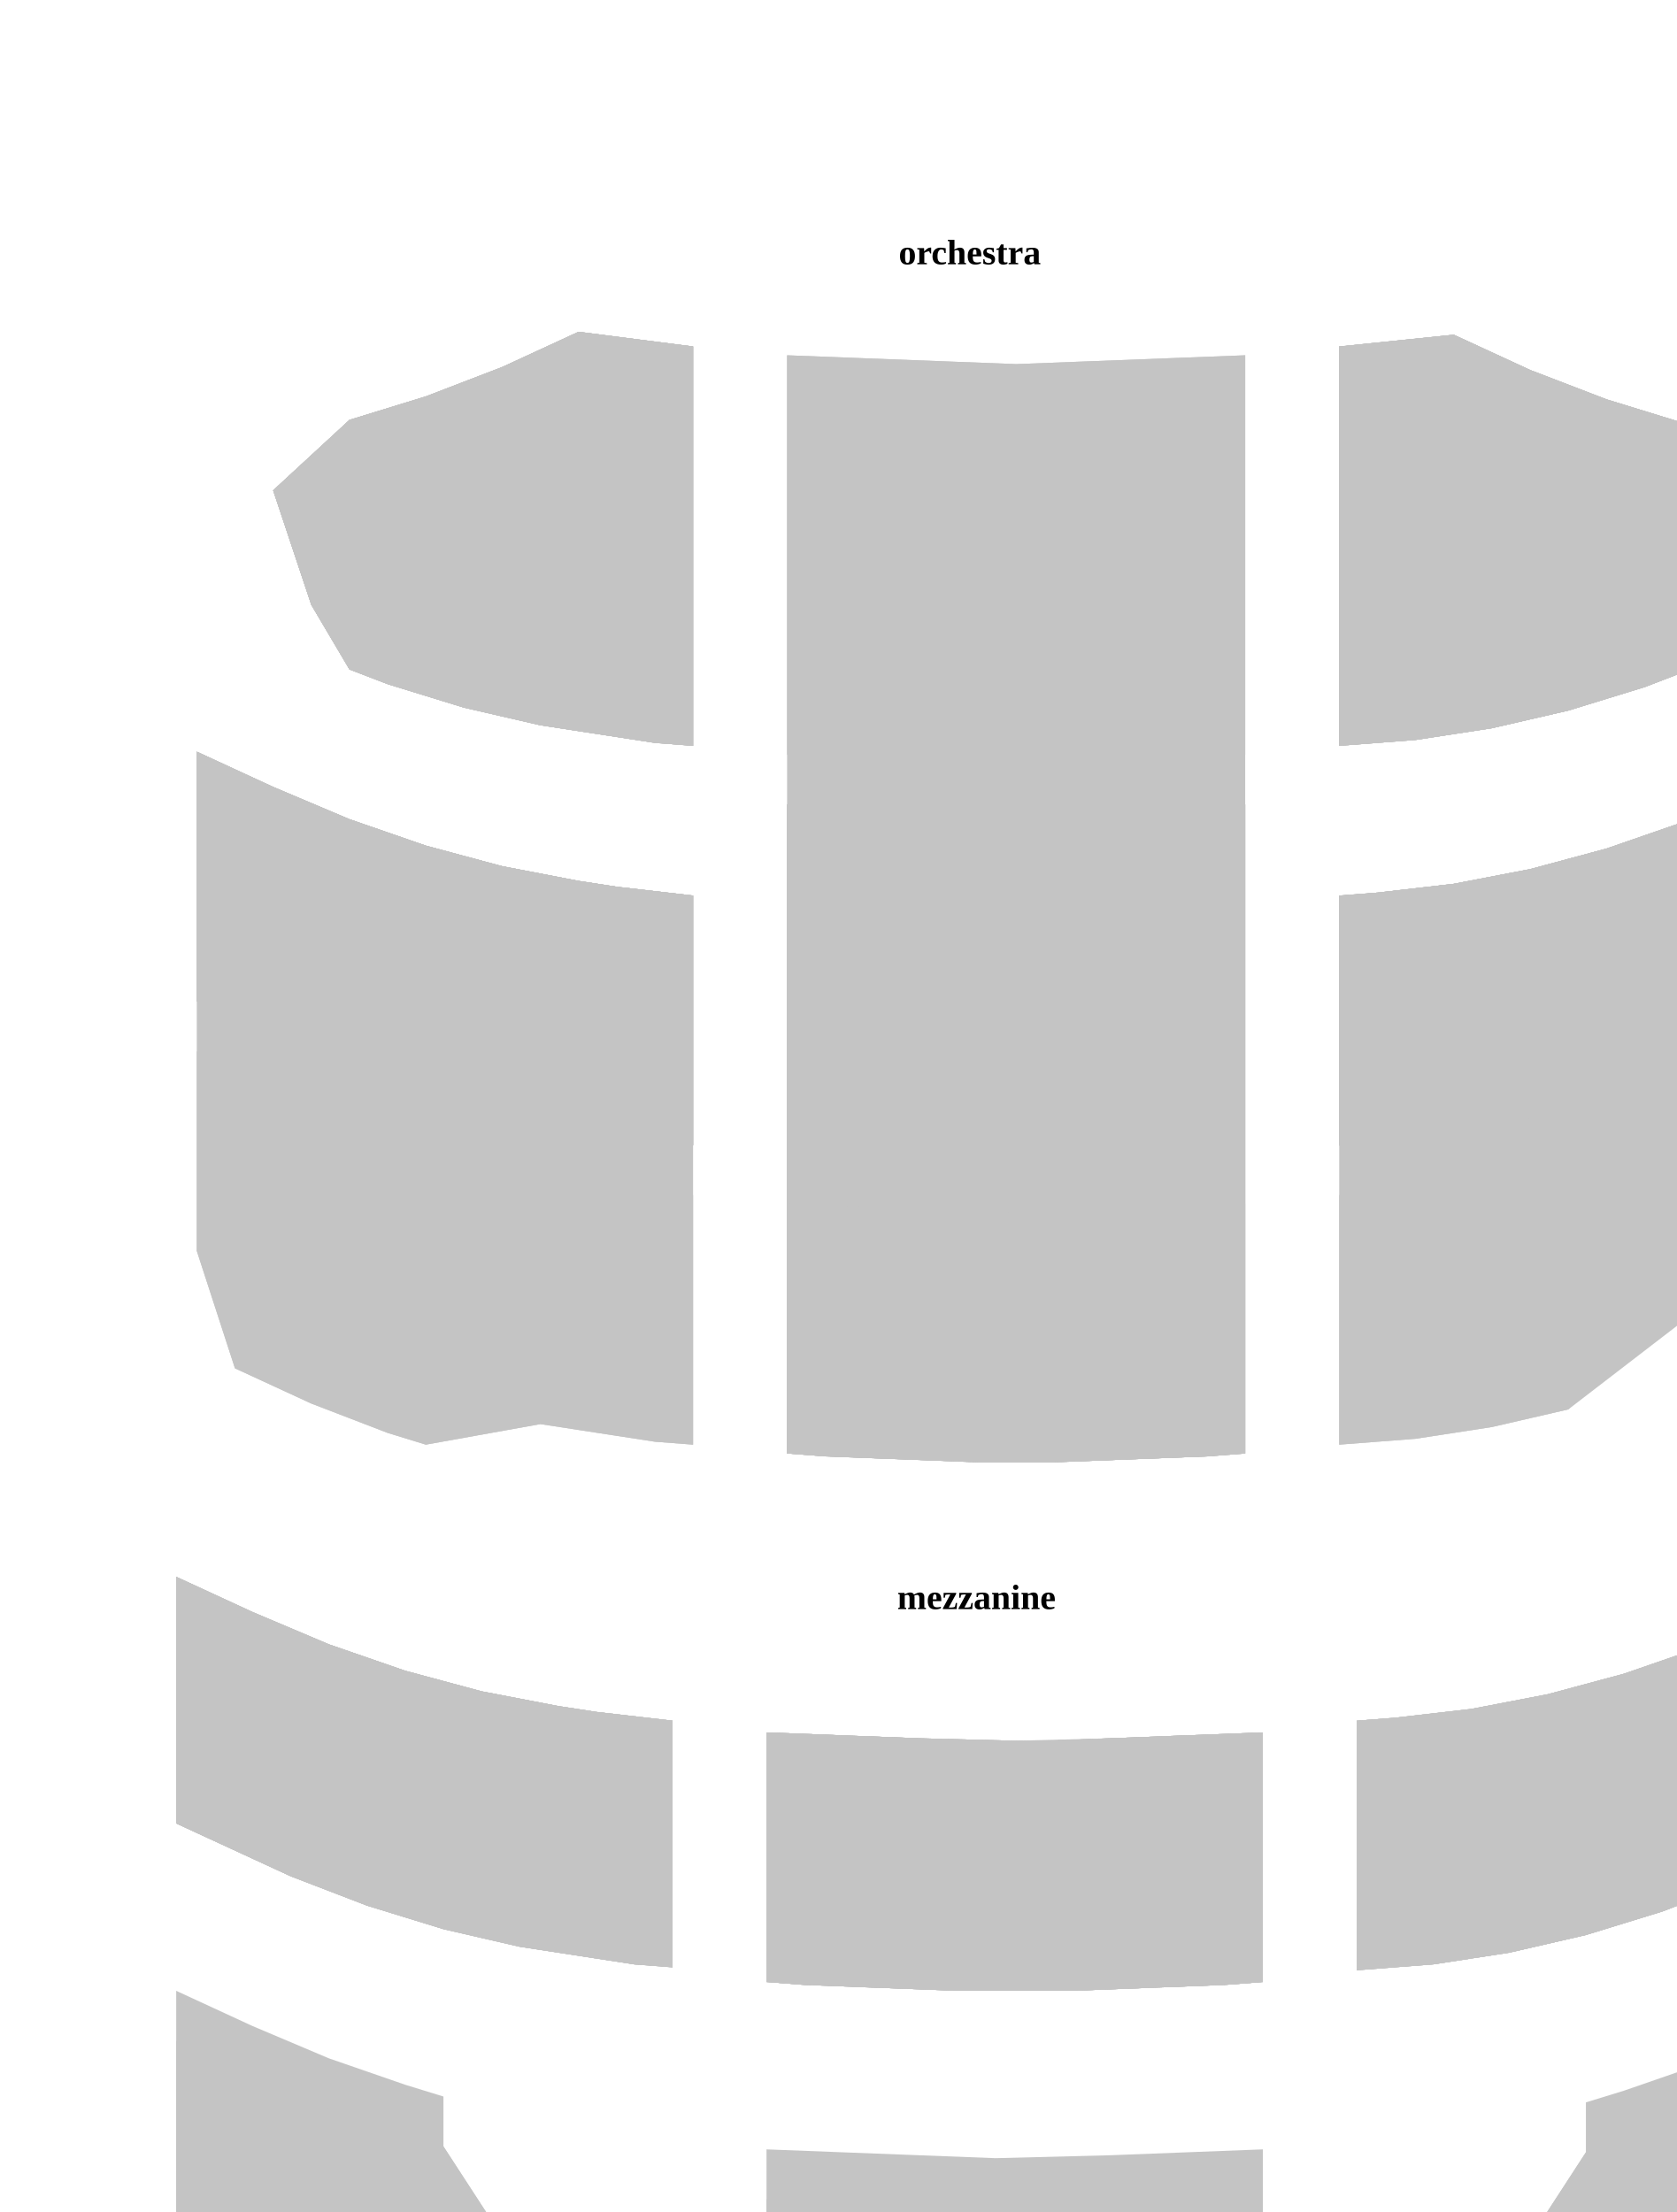
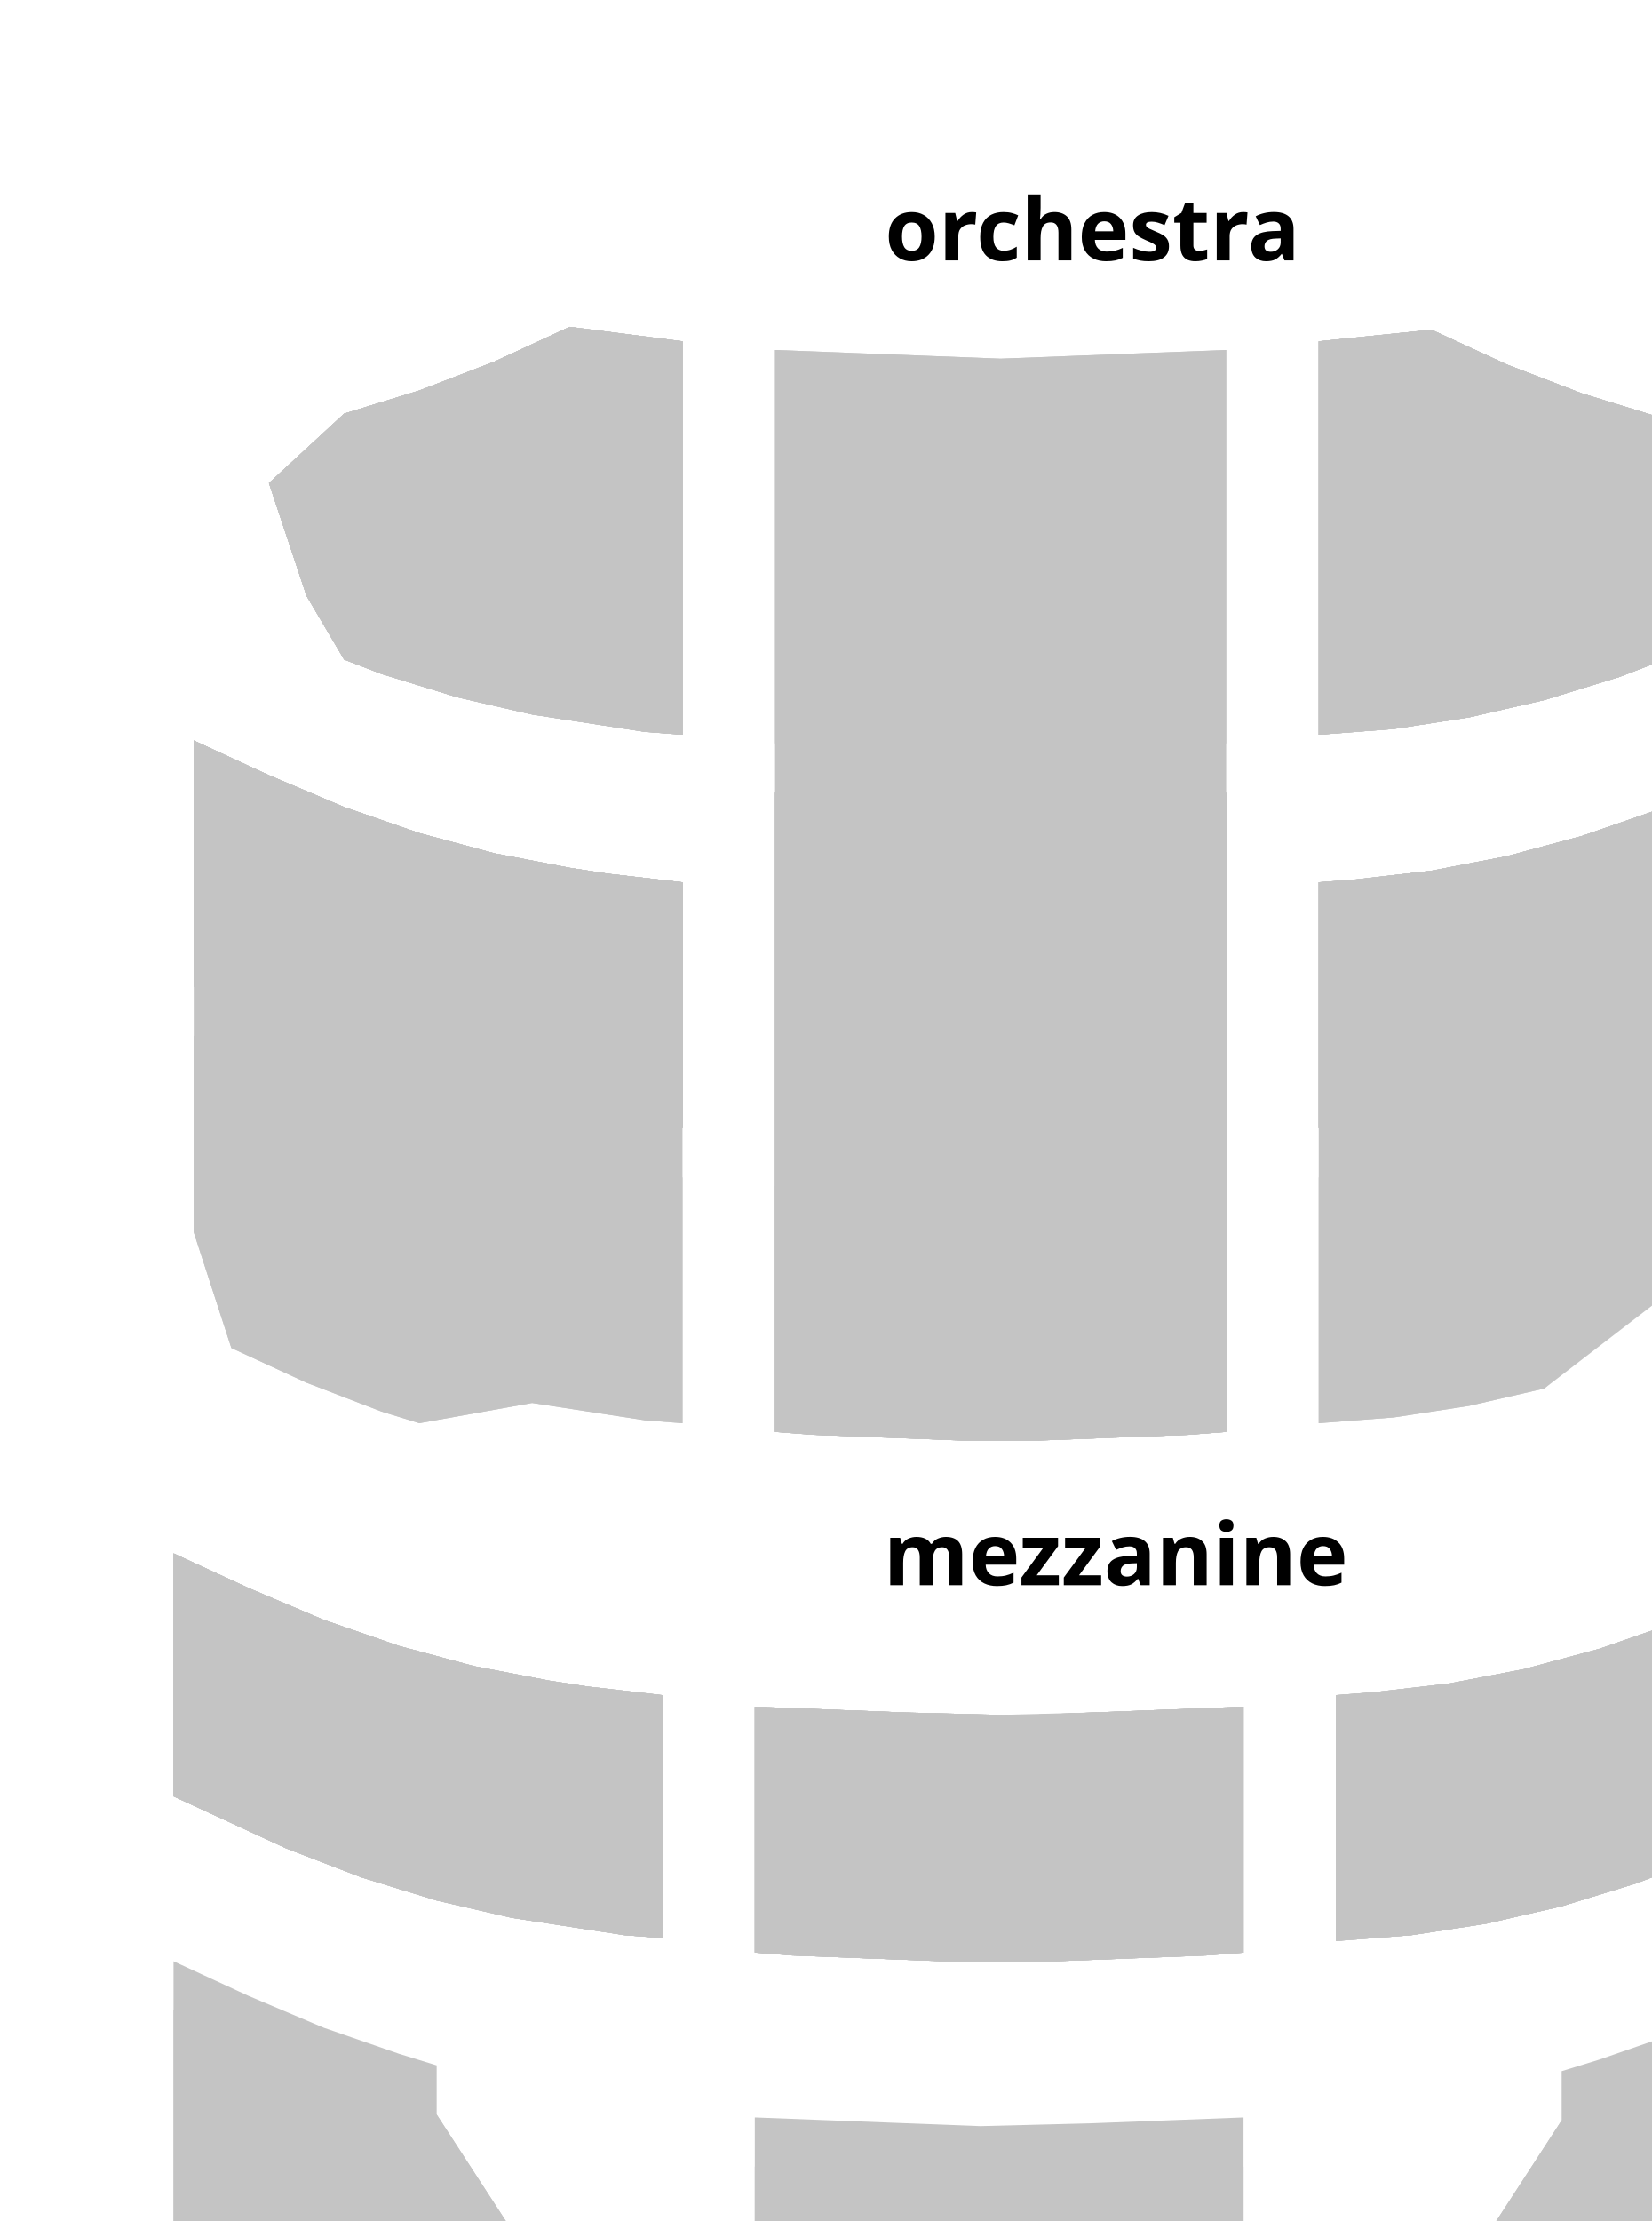
- <svg xmlns="http://www.w3.org/2000/svg" viewbox="0.0 -94.007 692.0 974.007">
+ <svg xmlns="http://www.w3.org/2000/svg" viewbox="0 0 692.0 974.007">
  <g class="primary-clusters">
-     <text x="306.0" y="90" class="section-heading" style="text-transform:capitalize; font-weight:bold;">orchestra</text>
-     <text x="305.5" y="548.0" class="section-heading" style="text-transform:capitalize; font-weight:bold;">mezzanine</text>
+     <text x="306.0" y="90" class="section-heading" style="text-transform:capitalize; font-weight:bold; transform:translateX(-5%);  font-size:30px; font-family:sans-serif;">orchestra</text>
+     <text x="305.5" y="548.0" class="section-heading" style="text-transform:capitalize; font-weight:bold; transform:translateX(-5%);  font-size:30px; font-family:sans-serif;">mezzanine</text>
    <g class="grouped-orchestra cluster0">
      <polygon data-section="orchestra" data-priority="-1" class="n/a" points="67.0,307.0 67.0,324.0 67.0,341.0 67.0,358.0 67.0,375.0 67.0,392.0 67.0,409.0 67.0,426.0 80.0,466.0 93.0,472.0 106.0,478.0 119.0,483.0 132.0,488.0 145.0,492.0 184.0,485.0 197.0,487.0 210.0,489.0 223.0,491.0 236.0,492.0 236.0,475.0 236.0,458.0 236.0,441.0 236.0,424.0 236.0,407.0 236.0,390.0 236.0,373.0 236.0,356.0 236.0,339.0 236.0,322.0 236.0,305.0 210.0,302.0 197.0,300.0 171.0,295.0 145.0,288.0 119.0,279.0 93.0,268.0 80.0,262.0 67.0,256.0 67.0,273.0 67.0,290.0 67.0,307.0" style="fill:#C4C4C4;" />
    </g>
    <g class="grouped-orchestra cluster1">
      <polygon data-section="orchestra" data-priority="-1" class="n/a" points="106.0,206.0 119.0,228.0 132.0,233.0 145.0,237.0 158.0,241.0 171.0,244.0 184.0,247.0 197.0,249.0 210.0,251.0 223.0,253.0 236.0,254.0 236.0,237.0 236.0,220.0 236.0,203.0 236.0,186.0 236.0,169.0 236.0,152.0 236.0,135.0 236.0,118.0 197.0,113.0 171.0,125.0 145.0,135.0 119.0,143.0 106.0,155.0 93.0,167.0 106.0,206.0" style="fill:#C4C4C4;" />
    </g>
    <g class="grouped-orchestra cluster2">
      <polygon data-section="orchestra" data-priority="-1" class="n/a" points="268.0,240.0 268.0,257.0 268.0,274.0 268.0,291.0 268.0,308.0 268.0,325.0 268.0,342.0 268.0,359.0 268.0,376.0 268.0,393.0 268.0,410.0 268.0,427.0 268.0,444.0 268.0,461.0 268.0,478.0 268.0,495.0 281.0,496.0 307.0,497.0 333.0,498.0 359.0,498.0 385.0,497.0 411.0,496.0 424.0,495.0 424.0,478.0 424.0,461.0 424.0,444.0 424.0,427.0 424.0,410.0 424.0,393.0 424.0,376.0 424.0,359.0 424.0,342.0 424.0,325.0 424.0,308.0 424.0,291.0 424.0,274.0 424.0,257.0 424.0,240.0 424.0,223.0 424.0,206.0 424.0,189.0 424.0,172.0 424.0,155.0 424.0,138.0 424.0,121.0 398.0,122.0 372.0,123.0 346.0,124.0 320.0,123.0 294.0,122.0 268.0,121.0 268.0,138.0 268.0,155.0 268.0,172.0 268.0,189.0 268.0,206.0 268.0,223.0 268.0,240.0" style="fill:#C4C4C4;" />
    </g>
    <g class="grouped-orchestra cluster3">
      <polygon data-section="orchestra" data-priority="-1" class="n/a" points="456.0,356.0 456.0,373.0 456.0,390.0 456.0,407.0 456.0,424.0 456.0,441.0 456.0,458.0 456.0,475.0 456.0,492.0 469.0,491.0 482.0,490.0 495.0,488.0 508.0,486.0 521.0,483.0 534.0,480.0 560.0,455.0 573.0,450.0 586.0,445.0 599.0,439.0 612.0,433.0 625.0,427.0 625.0,410.0 625.0,393.0 625.0,376.0 625.0,359.0 625.0,342.0 625.0,325.0 625.0,308.0 625.0,292.0 625.0,275.0 625.0,258.0 612.0,264.0 573.0,280.0 547.0,289.0 521.0,296.0 495.0,301.0 469.0,304.0 456.0,305.0 456.0,322.0 456.0,339.0 456.0,356.0" style="fill:#C4C4C4;" />
    </g>
    <g class="grouped-orchestra cluster4">
      <polygon data-section="orchestra" data-priority="-1" class="n/a" points="456.0,186.0 456.0,203.0 456.0,220.0 456.0,237.0 456.0,254.0 469.0,253.0 482.0,252.0 495.0,250.0 508.0,248.0 521.0,245.0 534.0,242.0 547.0,238.0 560.0,234.0 573.0,229.0 586.0,208.0 599.0,169.0 573.0,144.0 547.0,136.0 521.0,126.0 495.0,114.0 456.0,118.0 456.0,135.0 456.0,152.0 456.0,169.0 456.0,186.0" style="fill:#C4C4C4;" />
    </g>
    <g class="grouped-mezzanine cluster0">
      <polygon data-section="mezzanine" data-priority="-1" class="n/a" points="60.0,588.0 60.0,605.0 60.0,621.0 73.0,627.0 86.0,633.0 99.0,639.0 112.0,644.0 125.0,649.0 138.0,653.0 151.0,657.0 164.0,660.0 177.0,663.0 190.0,665.0 203.0,667.0 216.0,669.0 229.0,670.0 229.0,654.0 229.0,637.0 229.0,620.0 229.0,603.0 229.0,586.0 203.0,583.0 190.0,581.0 164.0,576.0 138.0,569.0 112.0,560.0 86.0,549.0 73.0,543.0 60.0,537.0 60.0,554.0 60.0,571.0 60.0,588.0" style="fill:#C4C4C4;" />
    </g>
    <g class="grouped-mezzanine cluster1">
      <polygon data-section="mezzanine" data-priority="-1" class="n/a" points="261.0,590.0 261.0,607.0 261.0,624.0 261.0,641.0 261.0,658.0 261.0,675.0 274.0,676.0 300.0,677.0 326.0,678.0 339.0,678.0 352.0,678.0 365.0,678.0 391.0,677.0 417.0,676.0 430.0,675.0 430.0,658.0 430.0,641.0 430.0,624.0 430.0,607.0 430.0,590.0 404.0,591.0 378.0,592.0 339.0,593.0 313.0,592.0 287.0,591.0 261.0,590.0" style="fill:#C4C4C4;" />
    </g>
    <g class="grouped-mezzanine cluster2">
      <polygon data-section="mezzanine" data-priority="-1" class="n/a" points="462.0,637.0 462.0,654.0 462.0,671.0 475.0,670.0 488.0,669.0 501.0,667.0 514.0,665.0 527.0,662.0 540.0,659.0 553.0,655.0 566.0,651.0 579.0,646.0 592.0,641.0 605.0,635.0 618.0,629.0 631.0,623.0 631.0,606.0 631.0,589.0 631.0,572.0 631.0,555.0 631.0,538.0 618.0,544.0 605.0,550.0 579.0,561.0 553.0,570.0 527.0,577.0 501.0,582.0 475.0,585.0 462.0,586.0 462.0,603.0 462.0,620.0 462.0,637.0" style="fill:#C4C4C4;" />
    </g>
    <g class="grouped-mezzanine cluster3">
      <polygon data-section="mezzanine" data-priority="-1" class="n/a" points="60.0,712.0 60.0,729.0 60.0,746.0 60.0,762.0 60.0,779.0 60.0,796.0 73.0,802.0 112.0,802.0 125.0,807.0 138.0,811.0 151.0,815.0 164.0,818.0 177.0,821.0 190.0,823.0 203.0,825.0 216.0,827.0 229.0,828.0 229.0,811.0 229.0,795.0 229.0,778.0 216.0,777.0 203.0,775.0 190.0,773.0 177.0,771.0 151.0,731.0 151.0,714.0 138.0,710.0 112.0,701.0 86.0,690.0 73.0,684.0 60.0,678.0 60.0,695.0 60.0,712.0" style="fill:#C4C4C4;" />
    </g>
    <g class="grouped-mezzanine cluster4">
      <polygon data-section="mezzanine" data-priority="-1" class="n/a" points="261.0,800.0 261.0,817.0 261.0,834.0 274.0,835.0 313.0,819.0 326.0,820.0 339.0,820.0 352.0,820.0 365.0,820.0 378.0,819.0 417.0,835.0 430.0,834.0 430.0,817.0 430.0,800.0 430.0,783.0 430.0,766.0 430.0,749.0 430.0,732.0 404.0,733.0 378.0,734.0 339.0,735.0 313.0,734.0 287.0,733.0 261.0,732.0 261.0,749.0 261.0,766.0 261.0,783.0 261.0,800.0" style="fill:#C4C4C4;" />
    </g>
    <g class="grouped-mezzanine cluster5">
      <polygon data-section="mezzanine" data-priority="-1" class="n/a" points="462.0,779.0 462.0,796.0 462.0,813.0 462.0,830.0 475.0,829.0 488.0,828.0 501.0,826.0 514.0,824.0 527.0,821.0 540.0,818.0 553.0,814.0 566.0,810.0 579.0,805.0 618.0,805.0 631.0,799.0 631.0,782.0 631.0,765.0 631.0,748.0 631.0,731.0 631.0,714.0 631.0,697.0 631.0,680.0 618.0,686.0 605.0,692.0 579.0,703.0 553.0,712.0 540.0,716.0 540.0,733.0 514.0,773.0 501.0,775.0 488.0,777.0 475.0,778.0 462.0,779.0" style="fill:#C4C4C4;" />
    </g>
  </g>
  <g class="grouped-Front Orchestra">
    <polygon data-section="Front Orchestra" data-priority="1" class="38083" points="106.0,206.0 119.0,228.0 132.0,233.0 145.0,237.0 158.0,241.0 171.0,244.0 184.0,247.0 197.0,249.0 210.0,251.0 223.0,253.0 236.0,254.0 236.0,237.0 236.0,220.0 236.0,203.0 236.0,186.0 236.0,169.0 236.0,152.0 236.0,135.0 236.0,118.0 197.0,113.0 171.0,125.0 145.0,135.0 119.0,143.0 106.0,155.0 93.0,167.0 106.0,206.0" style="fill:#C4C4C4;" />
    <polygon data-section="Front Orchestra" data-priority="1" class="38083" points="268.0,206.0 268.0,223.0 268.0,240.0 268.0,257.0 281.0,258.0 307.0,259.0 333.0,260.0 346.0,260.0 359.0,260.0 385.0,259.0 411.0,258.0 424.0,257.0 424.0,240.0 424.0,223.0 424.0,206.0 424.0,189.0 424.0,172.0 424.0,155.0 424.0,138.0 424.0,121.0 398.0,122.0 372.0,123.0 346.0,124.0 320.0,123.0 294.0,122.0 268.0,121.0 268.0,138.0 268.0,155.0 268.0,172.0 268.0,189.0 268.0,206.0" style="fill:#C4C4C4;" />
    <polygon data-section="Front Orchestra" data-priority="1" class="38083" points="456.0,152.0 456.0,169.0 456.0,186.0 456.0,203.0 456.0,220.0 456.0,237.0 456.0,254.0 469.0,253.0 482.0,252.0 495.0,250.0 508.0,248.0 521.0,245.0 534.0,242.0 547.0,238.0 560.0,234.0 573.0,229.0 586.0,208.0 599.0,169.0 573.0,144.0 547.0,136.0 521.0,126.0 495.0,114.0 456.0,118.0 456.0,135.0 456.0,152.0" style="fill:#C4C4C4;" />
  </g>
  <g class="grouped-Front Mezzanine">
    <polygon data-section="Front Mezzanine" data-priority="1" class="49781" points="261.0,590.0 261.0,607.0 261.0,624.0 261.0,641.0 261.0,658.0 261.0,675.0 274.0,676.0 300.0,677.0 326.0,678.0 339.0,678.0 352.0,678.0 365.0,678.0 391.0,677.0 417.0,676.0 430.0,675.0 430.0,658.0 430.0,641.0 430.0,624.0 430.0,607.0 430.0,590.0 404.0,591.0 378.0,592.0 352.0,593.0 313.0,592.0 287.0,591.0 261.0,590.0" style="fill:#C4C4C4;" />
    <polygon data-section="Front Mezzanine" data-priority="1" class="49781" points="60.0,588.0 60.0,605.0 60.0,621.0 73.0,627.0 86.0,633.0 99.0,639.0 112.0,644.0 125.0,649.0 138.0,653.0 151.0,657.0 164.0,660.0 177.0,663.0 190.0,665.0 203.0,667.0 216.0,669.0 229.0,670.0 229.0,654.0 229.0,637.0 229.0,620.0 229.0,603.0 229.0,586.0 203.0,583.0 190.0,581.0 164.0,576.0 138.0,569.0 112.0,560.0 86.0,549.0 73.0,543.0 60.0,537.0 60.0,554.0 60.0,571.0 60.0,588.0" style="fill:#C4C4C4;" />
    <polygon data-section="Front Mezzanine" data-priority="1" class="49781" points="462.0,637.0 462.0,654.0 462.0,671.0 475.0,670.0 488.0,669.0 501.0,667.0 514.0,665.0 527.0,662.0 540.0,659.0 553.0,655.0 566.0,651.0 579.0,646.0 592.0,641.0 605.0,635.0 618.0,629.0 631.0,623.0 631.0,606.0 631.0,589.0 631.0,572.0 631.0,555.0 631.0,538.0 618.0,544.0 605.0,550.0 579.0,561.0 553.0,570.0 527.0,577.0 501.0,582.0 475.0,585.0 462.0,586.0 462.0,603.0 462.0,620.0 462.0,637.0" style="fill:#C4C4C4;" />
  </g>
  <g class="grouped-Mid Orchestra/Rear Orchestra Center/Front Mezzanine Center">
    <polygon data-section="Mid Orchestra/Rear Orchestra Center/Front Mezzanine Center" data-priority="2" class="49791" points="268.0,342.0 268.0,359.0 268.0,376.0 268.0,393.0 268.0,410.0 268.0,427.0 268.0,444.0 268.0,461.0 268.0,478.0 268.0,495.0 281.0,496.0 307.0,497.0 333.0,498.0 359.0,498.0 385.0,497.0 411.0,496.0 424.0,495.0 424.0,478.0 424.0,461.0 424.0,444.0 424.0,427.0 424.0,410.0 424.0,393.0 424.0,376.0 424.0,359.0 424.0,342.0 424.0,325.0 424.0,308.0 424.0,291.0 424.0,274.0 398.0,275.0 372.0,276.0 346.0,277.0 320.0,276.0 294.0,275.0 268.0,274.0 268.0,291.0 268.0,308.0 268.0,325.0 268.0,342.0" style="fill:#C4C4C4;" />
    <polygon data-section="Mid Orchestra/Rear Orchestra Center/Front Mezzanine Center" data-priority="2" class="49791" points="456.0,356.0 456.0,373.0 456.0,390.0 469.0,389.0 482.0,388.0 495.0,386.0 508.0,384.0 521.0,381.0 534.0,378.0 547.0,374.0 560.0,370.0 573.0,365.0 586.0,360.0 599.0,354.0 612.0,348.0 625.0,342.0 625.0,325.0 625.0,308.0 625.0,292.0 625.0,275.0 625.0,258.0 612.0,264.0 573.0,280.0 547.0,289.0 521.0,296.0 495.0,301.0 469.0,304.0 456.0,305.0 456.0,322.0 456.0,339.0 456.0,356.0" style="fill:#C4C4C4;" />
    <polygon data-section="Mid Orchestra/Rear Orchestra Center/Front Mezzanine Center" data-priority="2" class="49791" points="67.0,307.0 67.0,324.0 67.0,341.0 80.0,347.0 93.0,353.0 106.0,359.0 119.0,364.0 132.0,369.0 145.0,373.0 158.0,377.0 171.0,380.0 184.0,383.0 197.0,385.0 210.0,387.0 223.0,389.0 236.0,390.0 236.0,373.0 236.0,356.0 236.0,339.0 236.0,322.0 236.0,305.0 210.0,302.0 197.0,300.0 171.0,295.0 145.0,288.0 119.0,279.0 93.0,268.0 80.0,262.0 67.0,256.0 67.0,273.0 67.0,290.0 67.0,307.0" style="fill:#C4C4C4;" />
    <polygon data-section="Mid Orchestra/Rear Orchestra Center/Front Mezzanine Center" data-priority="2" class="49791" points="261.0,658.0 261.0,675.0 274.0,676.0 300.0,677.0 326.0,678.0 339.0,678.0 352.0,678.0 365.0,678.0 391.0,677.0 417.0,676.0 430.0,675.0 430.0,658.0 430.0,641.0 430.0,624.0 430.0,607.0 430.0,590.0 404.0,591.0 378.0,592.0 352.0,593.0 313.0,592.0 287.0,591.0 261.0,590.0 261.0,607.0 261.0,624.0 261.0,641.0 261.0,658.0" style="fill:#C4C4C4;" />
  </g>
  <g class="grouped-Mid Mezzanine Center/Rear Mezzanine Center">
    <polygon data-section="Mid Mezzanine Center/Rear Mezzanine Center" data-priority="2" class="49802" points="261.0,817.0 261.0,834.0 274.0,835.0 326.0,820.0 339.0,820.0 352.0,820.0 365.0,820.0 417.0,835.0 430.0,834.0 430.0,817.0 430.0,800.0 430.0,783.0 430.0,766.0 430.0,749.0 404.0,750.0 378.0,751.0 339.0,752.0 313.0,751.0 287.0,750.0 261.0,749.0 261.0,766.0 261.0,783.0 261.0,800.0 261.0,817.0" style="fill:#C4C4C4;" />
  </g>
  <g class="grouped-Mid Orchestra Sides/Front Mezzanine">
    <polygon data-section="Mid Orchestra Sides/Front Mezzanine" data-priority="3" class="49782" points="67.0,307.0 67.0,324.0 67.0,341.0 80.0,347.0 93.0,353.0 106.0,359.0 119.0,364.0 132.0,369.0 145.0,373.0 158.0,377.0 171.0,380.0 184.0,383.0 197.0,385.0 210.0,387.0 223.0,389.0 236.0,390.0 236.0,373.0 236.0,356.0 236.0,339.0 236.0,322.0 236.0,305.0 210.0,302.0 197.0,300.0 171.0,295.0 145.0,288.0 119.0,279.0 93.0,268.0 80.0,262.0 67.0,256.0 67.0,273.0 67.0,290.0 67.0,307.0" style="fill:#C4C4C4;" />
    <polygon data-section="Mid Orchestra Sides/Front Mezzanine" data-priority="3" class="49782" points="456.0,356.0 456.0,373.0 456.0,390.0 469.0,389.0 482.0,388.0 495.0,386.0 508.0,384.0 521.0,381.0 534.0,378.0 547.0,374.0 560.0,370.0 573.0,365.0 586.0,360.0 599.0,354.0 612.0,348.0 625.0,342.0 625.0,325.0 625.0,308.0 625.0,292.0 625.0,275.0 625.0,258.0 612.0,264.0 573.0,280.0 547.0,289.0 521.0,296.0 495.0,301.0 469.0,304.0 456.0,305.0 456.0,322.0 456.0,339.0 456.0,356.0" style="fill:#C4C4C4;" />
    <polygon data-section="Mid Orchestra Sides/Front Mezzanine" data-priority="3" class="49782" points="261.0,590.0 261.0,607.0 261.0,624.0 261.0,641.0 261.0,658.0 261.0,675.0 274.0,676.0 300.0,677.0 326.0,678.0 339.0,678.0 352.0,678.0 365.0,678.0 391.0,677.0 417.0,676.0 430.0,675.0 430.0,658.0 430.0,641.0 430.0,624.0 430.0,607.0 430.0,590.0 404.0,591.0 378.0,592.0 352.0,593.0 313.0,592.0 287.0,591.0 261.0,590.0" style="fill:#C4C4C4;" />
    <polygon data-section="Mid Orchestra Sides/Front Mezzanine" data-priority="3" class="49782" points="60.0,588.0 60.0,605.0 60.0,621.0 73.0,627.0 86.0,633.0 99.0,639.0 112.0,644.0 125.0,649.0 138.0,653.0 151.0,657.0 164.0,660.0 177.0,663.0 190.0,665.0 203.0,667.0 216.0,669.0 229.0,670.0 229.0,654.0 229.0,637.0 229.0,620.0 229.0,603.0 229.0,586.0 203.0,583.0 190.0,581.0 164.0,576.0 138.0,569.0 112.0,560.0 86.0,549.0 73.0,543.0 60.0,537.0 60.0,554.0 60.0,571.0 60.0,588.0" style="fill:#C4C4C4;" />
    <polygon data-section="Mid Orchestra Sides/Front Mezzanine" data-priority="3" class="49782" points="462.0,637.0 462.0,654.0 462.0,671.0 475.0,670.0 488.0,669.0 501.0,667.0 514.0,665.0 527.0,662.0 540.0,659.0 553.0,655.0 566.0,651.0 579.0,646.0 592.0,641.0 605.0,635.0 618.0,629.0 631.0,623.0 631.0,606.0 631.0,589.0 631.0,572.0 631.0,555.0 631.0,538.0 618.0,544.0 605.0,550.0 579.0,561.0 553.0,570.0 527.0,577.0 501.0,582.0 475.0,585.0 462.0,586.0 462.0,603.0 462.0,620.0 462.0,637.0" style="fill:#C4C4C4;" />
  </g>
  <g class="grouped-Mid Orchestra/Rear Orchestra Center/Front Orchestra Sides/Front Mezzanine Center">
    <polygon data-section="Mid Orchestra/Rear Orchestra Center/Front Orchestra Sides/Front Mezzanine Center" data-priority="3" class="49783" points="268.0,342.0 268.0,359.0 268.0,376.0 268.0,393.0 268.0,410.0 268.0,427.0 268.0,444.0 268.0,461.0 268.0,478.0 268.0,495.0 281.0,496.0 307.0,497.0 333.0,498.0 359.0,498.0 385.0,497.0 411.0,496.0 424.0,495.0 424.0,478.0 424.0,461.0 424.0,444.0 424.0,427.0 424.0,410.0 424.0,393.0 424.0,376.0 424.0,359.0 424.0,342.0 424.0,325.0 424.0,308.0 424.0,291.0 424.0,274.0 398.0,275.0 372.0,276.0 346.0,277.0 320.0,276.0 294.0,275.0 268.0,274.0 268.0,291.0 268.0,308.0 268.0,325.0 268.0,342.0" style="fill:#C4C4C4;" />
    <polygon data-section="Mid Orchestra/Rear Orchestra Center/Front Orchestra Sides/Front Mezzanine Center" data-priority="3" class="49783" points="456.0,356.0 456.0,373.0 456.0,390.0 469.0,389.0 482.0,388.0 495.0,386.0 508.0,384.0 521.0,381.0 534.0,378.0 547.0,374.0 560.0,370.0 573.0,365.0 586.0,360.0 599.0,354.0 612.0,348.0 625.0,342.0 625.0,325.0 625.0,308.0 625.0,292.0 625.0,275.0 625.0,258.0 612.0,264.0 573.0,280.0 547.0,289.0 521.0,296.0 495.0,301.0 469.0,304.0 456.0,305.0 456.0,322.0 456.0,339.0 456.0,356.0" style="fill:#C4C4C4;" />
    <polygon data-section="Mid Orchestra/Rear Orchestra Center/Front Orchestra Sides/Front Mezzanine Center" data-priority="3" class="49783" points="67.0,307.0 67.0,324.0 67.0,341.0 80.0,347.0 93.0,353.0 106.0,359.0 119.0,364.0 132.0,369.0 145.0,373.0 158.0,377.0 171.0,380.0 184.0,383.0 197.0,385.0 210.0,387.0 223.0,389.0 236.0,390.0 236.0,373.0 236.0,356.0 236.0,339.0 236.0,322.0 236.0,305.0 210.0,302.0 197.0,300.0 171.0,295.0 145.0,288.0 119.0,279.0 93.0,268.0 80.0,262.0 67.0,256.0 67.0,273.0 67.0,290.0 67.0,307.0" style="fill:#C4C4C4;" />
    <polygon data-section="Mid Orchestra/Rear Orchestra Center/Front Orchestra Sides/Front Mezzanine Center" data-priority="3" class="49783" points="106.0,206.0 119.0,228.0 132.0,233.0 145.0,237.0 158.0,241.0 171.0,244.0 184.0,247.0 197.0,249.0 210.0,251.0 223.0,253.0 236.0,254.0 236.0,237.0 236.0,220.0 236.0,203.0 236.0,186.0 236.0,169.0 236.0,152.0 236.0,135.0 236.0,118.0 197.0,113.0 171.0,125.0 145.0,135.0 119.0,143.0 106.0,155.0 93.0,167.0 106.0,206.0" style="fill:#C4C4C4;" />
    <polygon data-section="Mid Orchestra/Rear Orchestra Center/Front Orchestra Sides/Front Mezzanine Center" data-priority="3" class="49783" points="456.0,152.0 456.0,169.0 456.0,186.0 456.0,203.0 456.0,220.0 456.0,237.0 456.0,254.0 469.0,253.0 482.0,252.0 495.0,250.0 508.0,248.0 521.0,245.0 534.0,242.0 547.0,238.0 560.0,234.0 573.0,229.0 586.0,208.0 599.0,169.0 573.0,144.0 547.0,136.0 521.0,126.0 495.0,114.0 456.0,118.0 456.0,135.0 456.0,152.0" style="fill:#C4C4C4;" />
    <polygon data-section="Mid Orchestra/Rear Orchestra Center/Front Orchestra Sides/Front Mezzanine Center" data-priority="3" class="49783" points="261.0,658.0 261.0,675.0 274.0,676.0 300.0,677.0 326.0,678.0 339.0,678.0 352.0,678.0 365.0,678.0 391.0,677.0 417.0,676.0 430.0,675.0 430.0,658.0 430.0,641.0 430.0,624.0 430.0,607.0 430.0,590.0 404.0,591.0 378.0,592.0 352.0,593.0 313.0,592.0 287.0,591.0 261.0,590.0 261.0,607.0 261.0,624.0 261.0,641.0 261.0,658.0" style="fill:#C4C4C4;" />
  </g>
  <g class="grouped-Mid Mezzanine Sides/Rear Mezzanine Sides">
    <polygon data-section="Mid Mezzanine Sides/Rear Mezzanine Sides" data-priority="3" class="49786" points="462.0,779.0 462.0,796.0 462.0,813.0 462.0,830.0 475.0,829.0 488.0,828.0 501.0,826.0 514.0,824.0 527.0,821.0 540.0,818.0 553.0,814.0 566.0,810.0 579.0,805.0 618.0,805.0 631.0,799.0 631.0,782.0 631.0,765.0 631.0,748.0 631.0,731.0 631.0,714.0 631.0,697.0 618.0,703.0 605.0,709.0 579.0,720.0 553.0,729.0 540.0,733.0 514.0,773.0 501.0,775.0 488.0,777.0 475.0,778.0 462.0,779.0" style="fill:#C4C4C4;" />
    <polygon data-section="Mid Mezzanine Sides/Rear Mezzanine Sides" data-priority="3" class="49786" points="60.0,779.0 60.0,796.0 73.0,802.0 112.0,802.0 125.0,807.0 138.0,811.0 151.0,815.0 164.0,818.0 177.0,821.0 190.0,823.0 203.0,825.0 216.0,827.0 229.0,828.0 229.0,811.0 229.0,795.0 229.0,778.0 216.0,777.0 203.0,775.0 190.0,773.0 177.0,771.0 151.0,731.0 138.0,727.0 112.0,718.0 86.0,707.0 73.0,701.0 60.0,695.0 60.0,712.0 60.0,729.0 60.0,746.0 60.0,762.0 60.0,779.0" style="fill:#C4C4C4;" />
  </g>
  <g class="grouped-Mid Orchestra/Rear Orchestra Center/Front Orchestra Sides/Front Mezzanine">
    <polygon data-section="Mid Orchestra/Rear Orchestra Center/Front Orchestra Sides/Front Mezzanine" data-priority="3" class="49788" points="268.0,342.0 268.0,359.0 268.0,376.0 268.0,393.0 268.0,410.0 268.0,427.0 268.0,444.0 268.0,461.0 268.0,478.0 268.0,495.0 281.0,496.0 307.0,497.0 333.0,498.0 359.0,498.0 385.0,497.0 411.0,496.0 424.0,495.0 424.0,478.0 424.0,461.0 424.0,444.0 424.0,427.0 424.0,410.0 424.0,393.0 424.0,376.0 424.0,359.0 424.0,342.0 424.0,325.0 424.0,308.0 424.0,291.0 424.0,274.0 398.0,275.0 372.0,276.0 346.0,277.0 320.0,276.0 294.0,275.0 268.0,274.0 268.0,291.0 268.0,308.0 268.0,325.0 268.0,342.0" style="fill:#C4C4C4;" />
    <polygon data-section="Mid Orchestra/Rear Orchestra Center/Front Orchestra Sides/Front Mezzanine" data-priority="3" class="49788" points="456.0,356.0 456.0,373.0 456.0,390.0 469.0,389.0 482.0,388.0 495.0,386.0 508.0,384.0 521.0,381.0 534.0,378.0 547.0,374.0 560.0,370.0 573.0,365.0 586.0,360.0 599.0,354.0 612.0,348.0 625.0,342.0 625.0,325.0 625.0,308.0 625.0,292.0 625.0,275.0 625.0,258.0 612.0,264.0 573.0,280.0 547.0,289.0 521.0,296.0 495.0,301.0 469.0,304.0 456.0,305.0 456.0,322.0 456.0,339.0 456.0,356.0" style="fill:#C4C4C4;" />
    <polygon data-section="Mid Orchestra/Rear Orchestra Center/Front Orchestra Sides/Front Mezzanine" data-priority="3" class="49788" points="67.0,307.0 67.0,324.0 67.0,341.0 80.0,347.0 93.0,353.0 106.0,359.0 119.0,364.0 132.0,369.0 145.0,373.0 158.0,377.0 171.0,380.0 184.0,383.0 197.0,385.0 210.0,387.0 223.0,389.0 236.0,390.0 236.0,373.0 236.0,356.0 236.0,339.0 236.0,322.0 236.0,305.0 210.0,302.0 197.0,300.0 171.0,295.0 145.0,288.0 119.0,279.0 93.0,268.0 80.0,262.0 67.0,256.0 67.0,273.0 67.0,290.0 67.0,307.0" style="fill:#C4C4C4;" />
    <polygon data-section="Mid Orchestra/Rear Orchestra Center/Front Orchestra Sides/Front Mezzanine" data-priority="3" class="49788" points="106.0,206.0 119.0,228.0 132.0,233.0 145.0,237.0 158.0,241.0 171.0,244.0 184.0,247.0 197.0,249.0 210.0,251.0 223.0,253.0 236.0,254.0 236.0,237.0 236.0,220.0 236.0,203.0 236.0,186.0 236.0,169.0 236.0,152.0 236.0,135.0 236.0,118.0 197.0,113.0 171.0,125.0 145.0,135.0 119.0,143.0 106.0,155.0 93.0,167.0 106.0,206.0" style="fill:#C4C4C4;" />
    <polygon data-section="Mid Orchestra/Rear Orchestra Center/Front Orchestra Sides/Front Mezzanine" data-priority="3" class="49788" points="456.0,152.0 456.0,169.0 456.0,186.0 456.0,203.0 456.0,220.0 456.0,237.0 456.0,254.0 469.0,253.0 482.0,252.0 495.0,250.0 508.0,248.0 521.0,245.0 534.0,242.0 547.0,238.0 560.0,234.0 573.0,229.0 586.0,208.0 599.0,169.0 573.0,144.0 547.0,136.0 521.0,126.0 495.0,114.0 456.0,118.0 456.0,135.0 456.0,152.0" style="fill:#C4C4C4;" />
    <polygon data-section="Mid Orchestra/Rear Orchestra Center/Front Orchestra Sides/Front Mezzanine" data-priority="3" class="49788" points="261.0,590.0 261.0,607.0 261.0,624.0 261.0,641.0 261.0,658.0 261.0,675.0 274.0,676.0 300.0,677.0 326.0,678.0 339.0,678.0 352.0,678.0 365.0,678.0 391.0,677.0 417.0,676.0 430.0,675.0 430.0,658.0 430.0,641.0 430.0,624.0 430.0,607.0 430.0,590.0 404.0,591.0 378.0,592.0 352.0,593.0 313.0,592.0 287.0,591.0 261.0,590.0" style="fill:#C4C4C4;" />
    <polygon data-section="Mid Orchestra/Rear Orchestra Center/Front Orchestra Sides/Front Mezzanine" data-priority="3" class="49788" points="60.0,588.0 60.0,605.0 60.0,621.0 73.0,627.0 86.0,633.0 99.0,639.0 112.0,644.0 125.0,649.0 138.0,653.0 151.0,657.0 164.0,660.0 177.0,663.0 190.0,665.0 203.0,667.0 216.0,669.0 229.0,670.0 229.0,654.0 229.0,637.0 229.0,620.0 229.0,603.0 229.0,586.0 203.0,583.0 190.0,581.0 164.0,576.0 138.0,569.0 112.0,560.0 86.0,549.0 73.0,543.0 60.0,537.0 60.0,554.0 60.0,571.0 60.0,588.0" style="fill:#C4C4C4;" />
    <polygon data-section="Mid Orchestra/Rear Orchestra Center/Front Orchestra Sides/Front Mezzanine" data-priority="3" class="49788" points="462.0,637.0 462.0,654.0 462.0,671.0 475.0,670.0 488.0,669.0 501.0,667.0 514.0,665.0 527.0,662.0 540.0,659.0 553.0,655.0 566.0,651.0 579.0,646.0 592.0,641.0 605.0,635.0 618.0,629.0 631.0,623.0 631.0,606.0 631.0,589.0 631.0,572.0 631.0,555.0 631.0,538.0 618.0,544.0 605.0,550.0 579.0,561.0 553.0,570.0 527.0,577.0 501.0,582.0 475.0,585.0 462.0,586.0 462.0,603.0 462.0,620.0 462.0,637.0" style="fill:#C4C4C4;" />
  </g>
  <g class="grouped-Front Orchestra Sides">
    <polygon data-section="Front Orchestra Sides" data-priority="3" class="49790" points="106.0,206.0 119.0,228.0 132.0,233.0 145.0,237.0 158.0,241.0 171.0,244.0 184.0,247.0 197.0,249.0 210.0,251.0 223.0,253.0 236.0,254.0 236.0,237.0 236.0,220.0 236.0,203.0 236.0,186.0 236.0,169.0 236.0,152.0 236.0,135.0 236.0,118.0 197.0,113.0 171.0,125.0 145.0,135.0 119.0,143.0 106.0,155.0 93.0,167.0 106.0,206.0" style="fill:#C4C4C4;" />
    <polygon data-section="Front Orchestra Sides" data-priority="3" class="49790" points="456.0,152.0 456.0,169.0 456.0,186.0 456.0,203.0 456.0,220.0 456.0,237.0 456.0,254.0 469.0,253.0 482.0,252.0 495.0,250.0 508.0,248.0 521.0,245.0 534.0,242.0 547.0,238.0 560.0,234.0 573.0,229.0 586.0,208.0 599.0,169.0 573.0,144.0 547.0,136.0 521.0,126.0 495.0,114.0 456.0,118.0 456.0,135.0 456.0,152.0" style="fill:#C4C4C4;" />
  </g>
  <g class="grouped-Mid Orchestra Sides">
    <polygon data-section="Mid Orchestra Sides" data-priority="3" class="51035" points="67.0,307.0 67.0,324.0 67.0,341.0 80.0,347.0 93.0,353.0 106.0,359.0 119.0,364.0 132.0,369.0 145.0,373.0 158.0,377.0 171.0,380.0 184.0,383.0 197.0,385.0 210.0,387.0 223.0,389.0 236.0,390.0 236.0,373.0 236.0,356.0 236.0,339.0 236.0,322.0 236.0,305.0 210.0,302.0 197.0,300.0 171.0,295.0 145.0,288.0 119.0,279.0 93.0,268.0 80.0,262.0 67.0,256.0 67.0,273.0 67.0,290.0 67.0,307.0" style="fill:#C4C4C4;" />
    <polygon data-section="Mid Orchestra Sides" data-priority="3" class="51035" points="456.0,356.0 456.0,373.0 456.0,390.0 469.0,389.0 482.0,388.0 495.0,386.0 508.0,384.0 521.0,381.0 534.0,378.0 547.0,374.0 560.0,370.0 573.0,365.0 586.0,360.0 599.0,354.0 612.0,348.0 625.0,342.0 625.0,325.0 625.0,308.0 625.0,292.0 625.0,275.0 625.0,258.0 612.0,264.0 573.0,280.0 547.0,289.0 521.0,296.0 495.0,301.0 469.0,304.0 456.0,305.0 456.0,322.0 456.0,339.0 456.0,356.0" style="fill:#C4C4C4;" />
  </g>
  <g class="grouped-Mid Orchestra/Rear Orchestra Center/Front Orchestra Sides/Mid Orchestra Sides/Fr">
    <polygon data-section="Mid Orchestra/Rear Orchestra Center/Front Orchestra Sides/Mid Orchestra Sides/Fr" data-priority="3" class="52304" points="268.0,342.0 268.0,359.0 268.0,376.0 268.0,393.0 268.0,410.0 268.0,427.0 268.0,444.0 268.0,461.0 268.0,478.0 268.0,495.0 281.0,496.0 307.0,497.0 333.0,498.0 359.0,498.0 385.0,497.0 411.0,496.0 424.0,495.0 424.0,478.0 424.0,461.0 424.0,444.0 424.0,427.0 424.0,410.0 424.0,393.0 424.0,376.0 424.0,359.0 424.0,342.0 424.0,325.0 424.0,308.0 424.0,291.0 424.0,274.0 398.0,275.0 372.0,276.0 346.0,277.0 320.0,276.0 294.0,275.0 268.0,274.0 268.0,291.0 268.0,308.0 268.0,325.0 268.0,342.0" style="fill:#C4C4C4;" />
    <polygon data-section="Mid Orchestra/Rear Orchestra Center/Front Orchestra Sides/Mid Orchestra Sides/Fr" data-priority="3" class="52304" points="456.0,356.0 456.0,373.0 456.0,390.0 469.0,389.0 482.0,388.0 495.0,386.0 508.0,384.0 521.0,381.0 534.0,378.0 547.0,374.0 560.0,370.0 573.0,365.0 586.0,360.0 599.0,354.0 612.0,348.0 625.0,342.0 625.0,325.0 625.0,308.0 625.0,292.0 625.0,275.0 625.0,258.0 612.0,264.0 573.0,280.0 547.0,289.0 521.0,296.0 495.0,301.0 469.0,304.0 456.0,305.0 456.0,322.0 456.0,339.0 456.0,356.0" style="fill:#C4C4C4;" />
    <polygon data-section="Mid Orchestra/Rear Orchestra Center/Front Orchestra Sides/Mid Orchestra Sides/Fr" data-priority="3" class="52304" points="67.0,307.0 67.0,324.0 67.0,341.0 80.0,347.0 93.0,353.0 106.0,359.0 119.0,364.0 132.0,369.0 145.0,373.0 158.0,377.0 171.0,380.0 184.0,383.0 197.0,385.0 210.0,387.0 223.0,389.0 236.0,390.0 236.0,373.0 236.0,356.0 236.0,339.0 236.0,322.0 236.0,305.0 210.0,302.0 197.0,300.0 171.0,295.0 145.0,288.0 119.0,279.0 93.0,268.0 80.0,262.0 67.0,256.0 67.0,273.0 67.0,290.0 67.0,307.0" style="fill:#C4C4C4;" />
    <polygon data-section="Mid Orchestra/Rear Orchestra Center/Front Orchestra Sides/Mid Orchestra Sides/Fr" data-priority="3" class="52304" points="106.0,206.0 119.0,228.0 132.0,233.0 145.0,237.0 158.0,241.0 171.0,244.0 184.0,247.0 197.0,249.0 210.0,251.0 223.0,253.0 236.0,254.0 236.0,237.0 236.0,220.0 236.0,203.0 236.0,186.0 236.0,169.0 236.0,152.0 236.0,135.0 236.0,118.0 197.0,113.0 171.0,125.0 145.0,135.0 119.0,143.0 106.0,155.0 93.0,167.0 106.0,206.0" style="fill:#C4C4C4;" />
    <polygon data-section="Mid Orchestra/Rear Orchestra Center/Front Orchestra Sides/Mid Orchestra Sides/Fr" data-priority="3" class="52304" points="456.0,152.0 456.0,169.0 456.0,186.0 456.0,203.0 456.0,220.0 456.0,237.0 456.0,254.0 469.0,253.0 482.0,252.0 495.0,250.0 508.0,248.0 521.0,245.0 534.0,242.0 547.0,238.0 560.0,234.0 573.0,229.0 586.0,208.0 599.0,169.0 573.0,144.0 547.0,136.0 521.0,126.0 495.0,114.0 456.0,118.0 456.0,135.0 456.0,152.0" style="fill:#C4C4C4;" />
  </g>
  <g class="grouped-Rear Orchestra Sides/Last Rows Orchestra/Front Mezzanine Sides">
    <polygon data-section="Rear Orchestra Sides/Last Rows Orchestra/Front Mezzanine Sides" data-priority="3" class="53475" points="80.0,466.0 93.0,472.0 106.0,478.0 119.0,483.0 132.0,488.0 145.0,492.0 184.0,485.0 197.0,487.0 210.0,489.0 223.0,491.0 236.0,492.0 236.0,475.0 236.0,458.0 236.0,441.0 236.0,424.0 236.0,407.0 210.0,404.0 197.0,402.0 171.0,397.0 145.0,390.0 119.0,381.0 93.0,370.0 80.0,364.0 67.0,358.0 67.0,375.0 67.0,392.0 67.0,409.0 67.0,426.0 80.0,466.0" style="fill:#C4C4C4;" />
    <polygon data-section="Rear Orchestra Sides/Last Rows Orchestra/Front Mezzanine Sides" data-priority="3" class="53475" points="456.0,458.0 456.0,475.0 456.0,492.0 469.0,491.0 482.0,490.0 495.0,488.0 508.0,486.0 521.0,483.0 534.0,480.0 573.0,450.0 586.0,445.0 599.0,439.0 612.0,433.0 625.0,427.0 625.0,410.0 625.0,393.0 625.0,376.0 625.0,359.0 612.0,365.0 599.0,371.0 573.0,382.0 547.0,391.0 521.0,398.0 469.0,406.0 456.0,407.0 456.0,424.0 456.0,441.0 456.0,458.0" style="fill:#C4C4C4;" />
    <polygon data-section="Rear Orchestra Sides/Last Rows Orchestra/Front Mezzanine Sides" data-priority="3" class="53475" points="268.0,478.0 268.0,495.0 281.0,496.0 307.0,497.0 333.0,498.0 359.0,498.0 385.0,497.0 411.0,496.0 424.0,495.0 424.0,478.0 424.0,461.0 424.0,444.0 424.0,427.0 424.0,410.0 398.0,411.0 372.0,412.0 346.0,413.0 320.0,412.0 294.0,411.0 268.0,410.0 268.0,427.0 268.0,444.0 268.0,461.0 268.0,478.0" style="fill:#C4C4C4;" />
    <polygon data-section="Rear Orchestra Sides/Last Rows Orchestra/Front Mezzanine Sides" data-priority="3" class="53475" points="60.0,588.0 60.0,605.0 60.0,621.0 73.0,627.0 86.0,633.0 99.0,639.0 112.0,644.0 125.0,649.0 138.0,653.0 151.0,657.0 164.0,660.0 177.0,663.0 190.0,665.0 203.0,667.0 216.0,669.0 229.0,670.0 229.0,654.0 229.0,637.0 229.0,620.0 229.0,603.0 229.0,586.0 203.0,583.0 190.0,581.0 164.0,576.0 138.0,569.0 112.0,560.0 86.0,549.0 73.0,543.0 60.0,537.0 60.0,554.0 60.0,571.0 60.0,588.0" style="fill:#C4C4C4;" />
    <polygon data-section="Rear Orchestra Sides/Last Rows Orchestra/Front Mezzanine Sides" data-priority="3" class="53475" points="462.0,637.0 462.0,654.0 462.0,671.0 475.0,670.0 488.0,669.0 501.0,667.0 514.0,665.0 527.0,662.0 540.0,659.0 553.0,655.0 566.0,651.0 579.0,646.0 592.0,641.0 605.0,635.0 618.0,629.0 631.0,623.0 631.0,606.0 631.0,589.0 631.0,572.0 631.0,555.0 631.0,538.0 618.0,544.0 605.0,550.0 579.0,561.0 553.0,570.0 527.0,577.0 501.0,582.0 475.0,585.0 462.0,586.0 462.0,603.0 462.0,620.0 462.0,637.0" style="fill:#C4C4C4;" />
  </g>
</svg>
